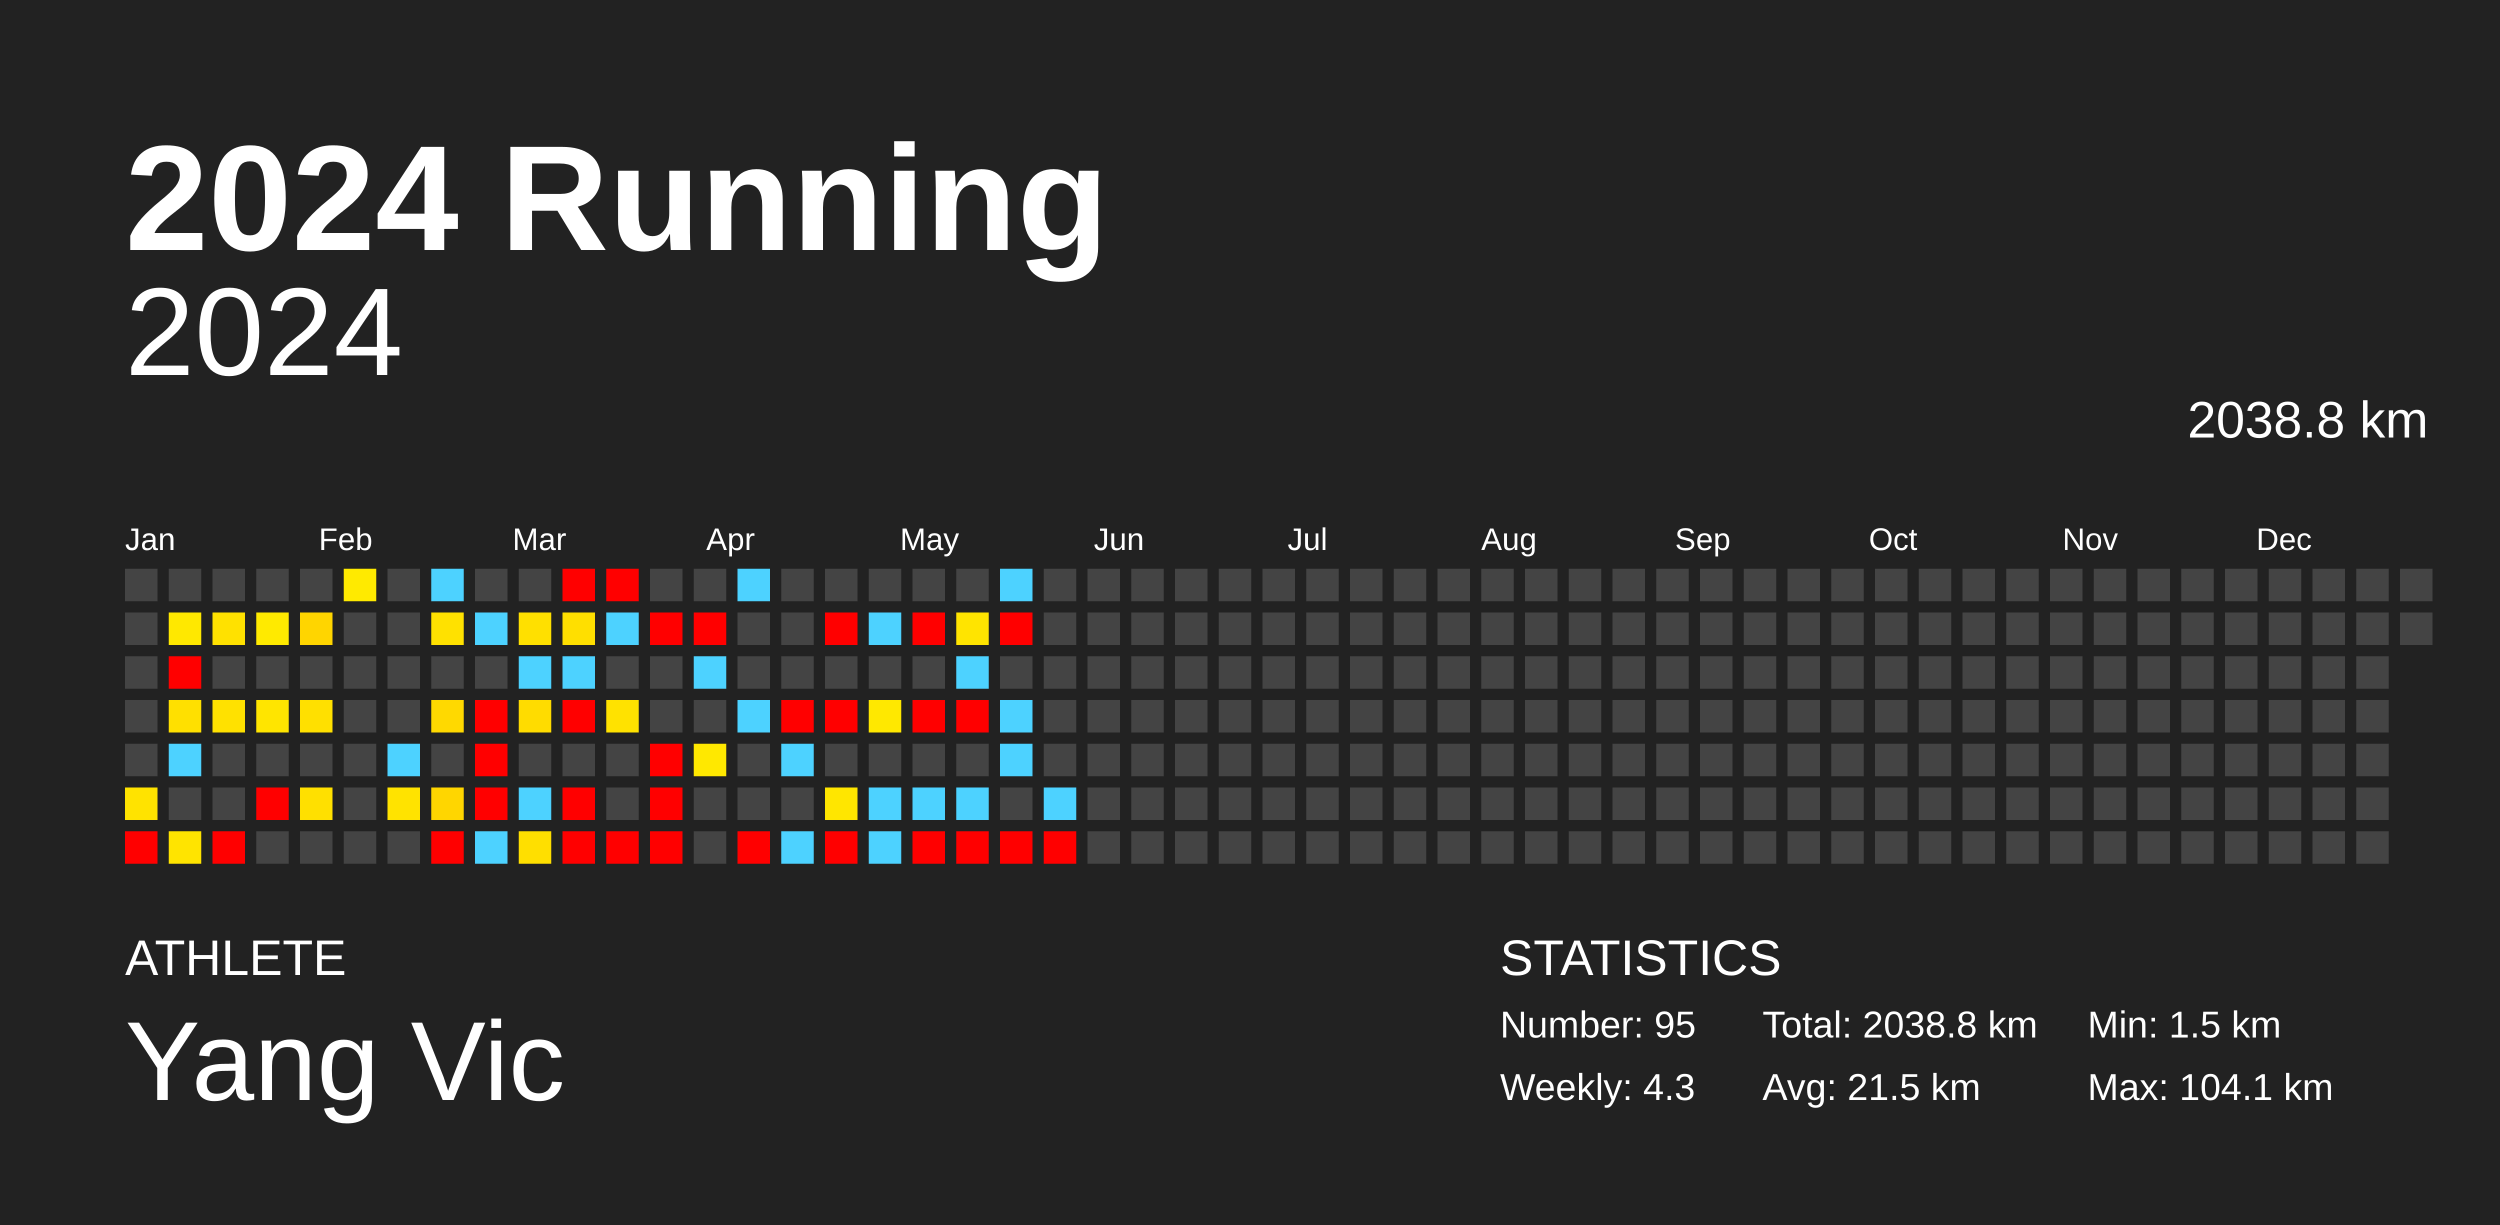
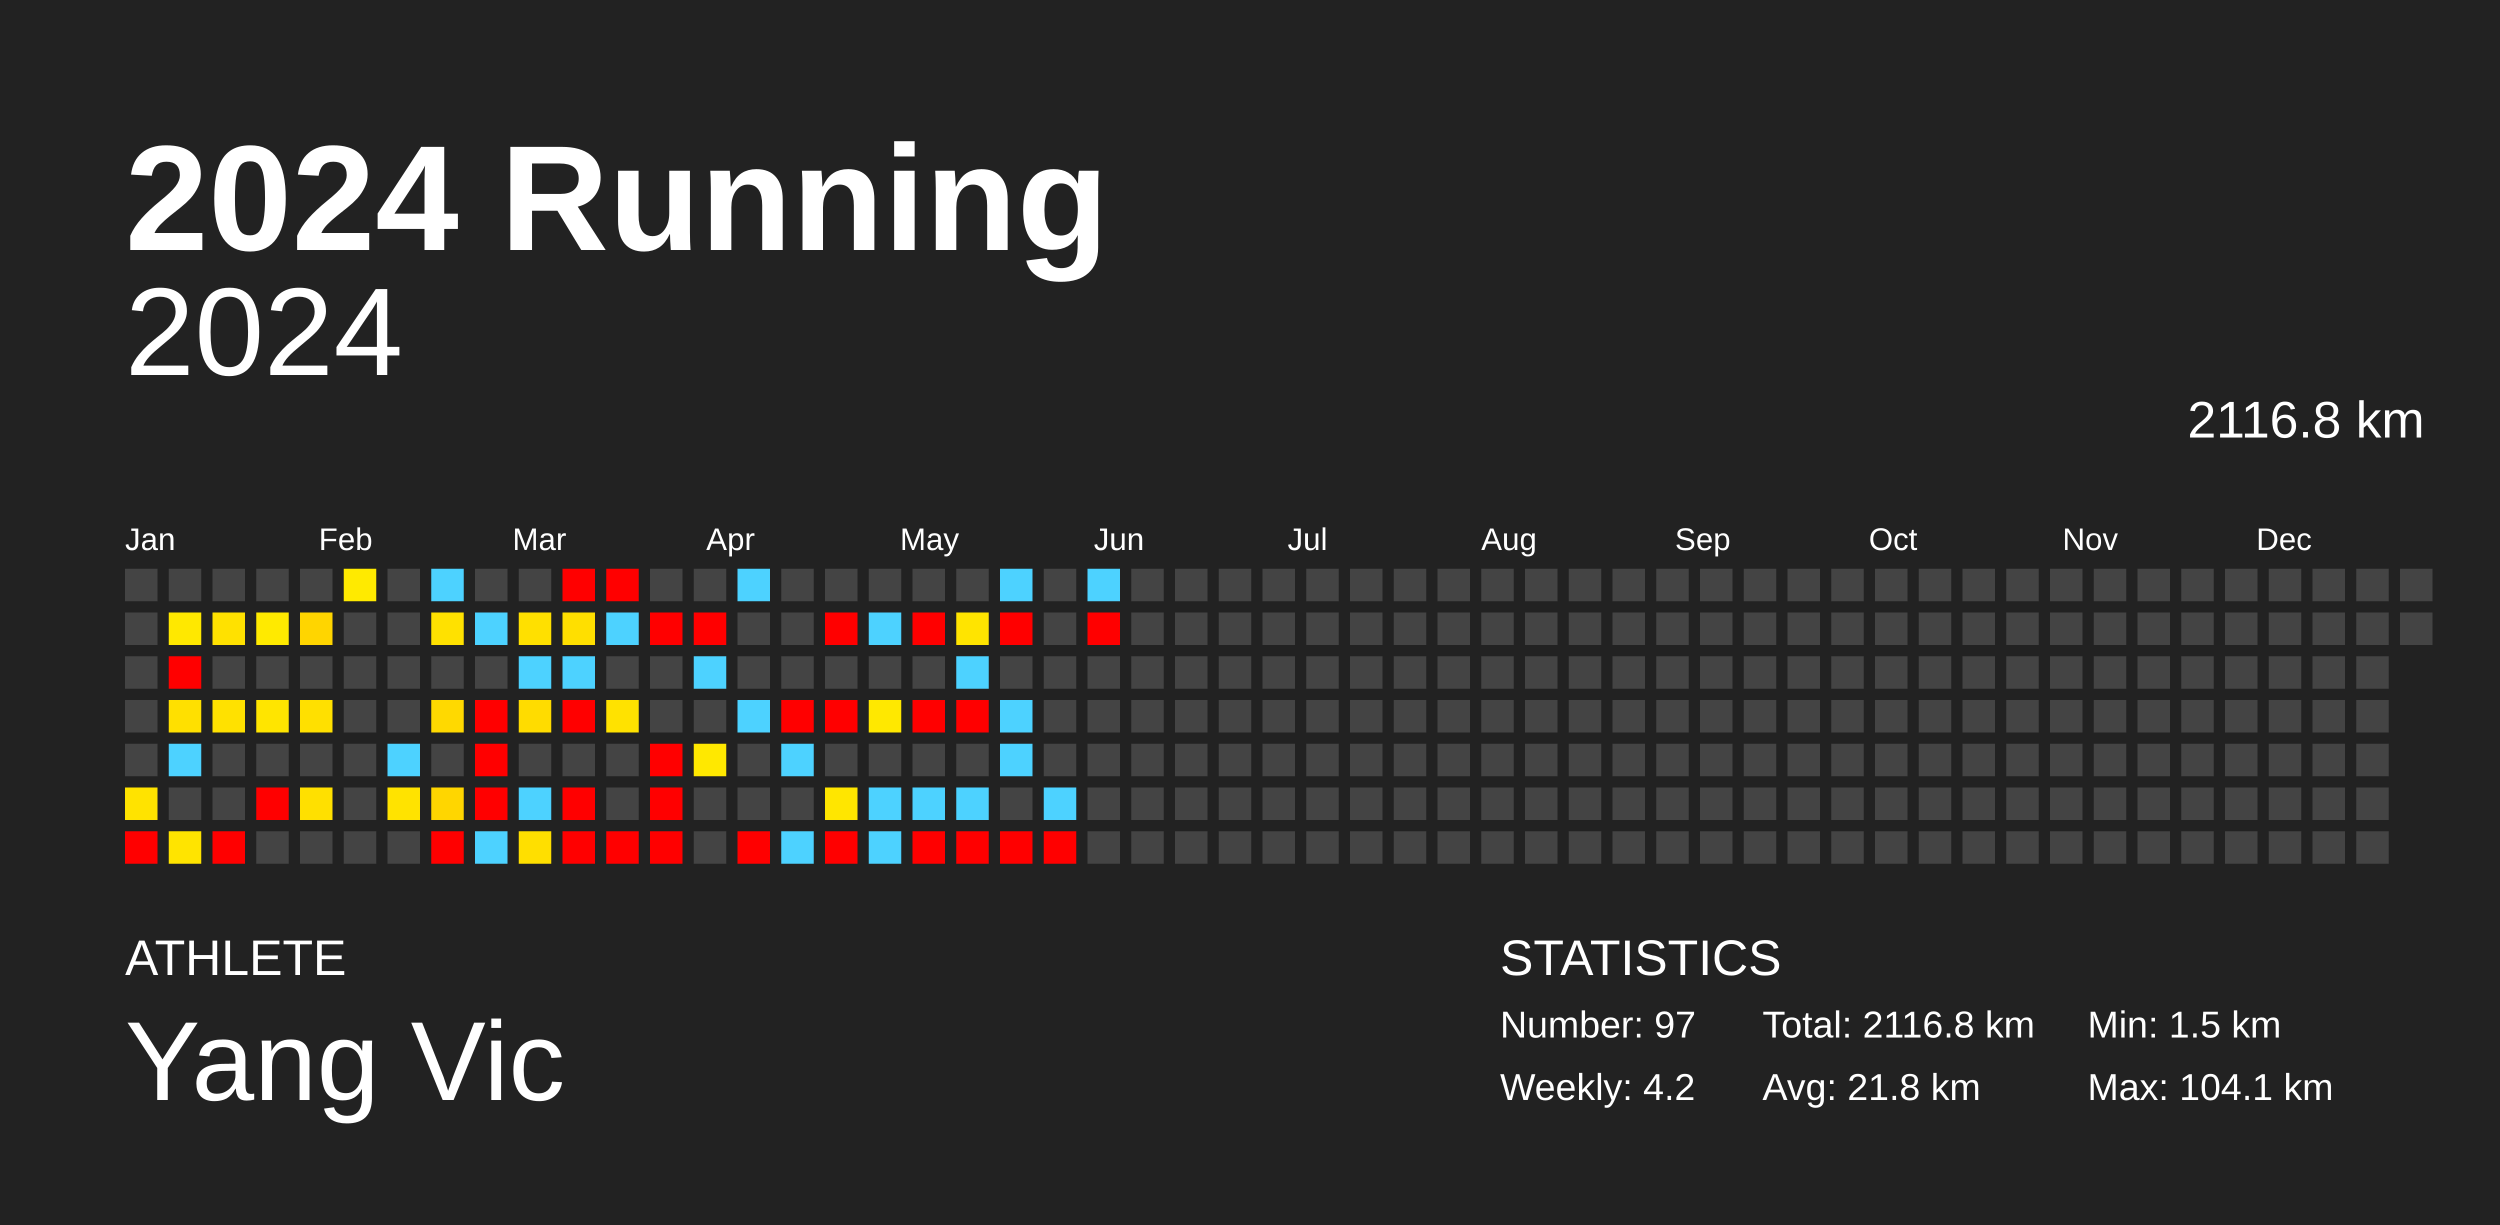
<svg xmlns="http://www.w3.org/2000/svg" baseProfile="full" height="98mm" version="1.1" viewBox="0,0,200,98" width="200mm">
  <defs />
  <rect fill="#222222" height="98" width="200" x="0" y="0" />
  <text fill="#FFFFFF" style="font-size:12px; font-family:Arial; font-weight:bold;" x="10" y="20">2024 Running</text>
  <text fill="#FFFFFF" style="font-size:4px; font-family:Arial" x="10" y="78">ATHLETE</text>
  <text fill="#FFFFFF" style="font-size:9px; font-family:Arial" x="10" y="88">Yang Vic</text>
  <text fill="#FFFFFF" style="font-size:4px; font-family:Arial" x="120" y="78">STATISTICS</text>
-   <text fill="#FFFFFF" style="font-size:3px; font-family:Arial" x="120" y="83">Number: 95</text>
-   <text fill="#FFFFFF" style="font-size:3px; font-family:Arial" x="120" y="88">Weekly: 4.3</text>
-   <text fill="#FFFFFF" style="font-size:3px; font-family:Arial" x="141" y="83">Total: 2038.8 km</text>
-   <text fill="#FFFFFF" style="font-size:3px; font-family:Arial" x="141" y="88">Avg: 21.5 km</text>
+   <text fill="#FFFFFF" style="font-size:3px; font-family:Arial" x="120" y="83">Number: 97</text>
+   <text fill="#FFFFFF" style="font-size:3px; font-family:Arial" x="120" y="88">Weekly: 4.2</text>
+   <text fill="#FFFFFF" style="font-size:3px; font-family:Arial" x="141" y="83">Total: 2116.8 km</text>
+   <text fill="#FFFFFF" style="font-size:3px; font-family:Arial" x="141" y="88">Avg: 21.8 km</text>
  <text fill="#FFFFFF" style="font-size:3px; font-family:Arial" x="167" y="83">Min: 1.5 km</text>
  <text fill="#FFFFFF" style="font-size:3px; font-family:Arial" x="167" y="88">Max: 104.1 km</text>
  <text alignment-baseline="hanging" fill="#FFFFFF" style="font-size:10.0px; font-family:Arial;" x="10" y="30">2024</text>
-   <text alignment-baseline="hanging" fill="#FFFFFF" style="font-size:4.125px; font-family:Arial;" x="175" y="35">2038.8 km</text>
+   <text alignment-baseline="hanging" fill="#FFFFFF" style="font-size:4.125px; font-family:Arial;" x="175" y="35">2116.8 km</text>
  <text fill="#FFFFFF" style="font-size:2.5px; font-family:Arial" x="10.0" y="44">Jan</text>
  <text fill="#FFFFFF" style="font-size:2.5px; font-family:Arial" x="25.5" y="44">Feb</text>
  <text fill="#FFFFFF" style="font-size:2.5px; font-family:Arial" x="41.0" y="44">Mar</text>
  <text fill="#FFFFFF" style="font-size:2.5px; font-family:Arial" x="56.5" y="44">Apr</text>
  <text fill="#FFFFFF" style="font-size:2.5px; font-family:Arial" x="72.0" y="44">May</text>
  <text fill="#FFFFFF" style="font-size:2.5px; font-family:Arial" x="87.5" y="44">Jun</text>
  <text fill="#FFFFFF" style="font-size:2.5px; font-family:Arial" x="103.0" y="44">Jul</text>
  <text fill="#FFFFFF" style="font-size:2.5px; font-family:Arial" x="118.5" y="44">Aug</text>
  <text fill="#FFFFFF" style="font-size:2.5px; font-family:Arial" x="134.0" y="44">Sep</text>
  <text fill="#FFFFFF" style="font-size:2.5px; font-family:Arial" x="149.5" y="44">Oct</text>
  <text fill="#FFFFFF" style="font-size:2.5px; font-family:Arial" x="165.0" y="44">Nov</text>
  <text fill="#FFFFFF" style="font-size:2.5px; font-family:Arial" x="180.5" y="44">Dec</text>
  <rect fill="#444444" height="2.6" width="2.6" x="10.0" y="45.5" />
  <rect fill="#444444" height="2.6" width="2.6" x="10.0" y="49.0" />
  <rect fill="#444444" height="2.6" width="2.6" x="10.0" y="52.5" />
  <rect fill="#444444" height="2.6" width="2.6" x="10.0" y="56.0" />
  <rect fill="#444444" height="2.6" width="2.6" x="10.0" y="59.5" />
  <rect fill="#ffe300" height="2.6" width="2.6" x="10.0" y="63.0" />
  <rect fill="red" height="2.6" width="2.6" x="10.0" y="66.5" />
  <rect fill="#444444" height="2.6" width="2.6" x="13.5" y="45.5" />
  <rect fill="#ffe800" height="2.6" width="2.6" x="13.5" y="49.0" />
  <rect fill="red" height="2.6" width="2.6" x="13.5" y="52.5" />
  <rect fill="#ffe000" height="2.6" width="2.6" x="13.5" y="56.0" />
  <rect fill="#4dd2ff" height="2.6" width="2.6" x="13.5" y="59.5" />
  <rect fill="#444444" height="2.6" width="2.6" x="13.5" y="63.0" />
  <rect fill="#ffe400" height="2.6" width="2.6" x="13.5" y="66.5" />
  <rect fill="#444444" height="2.6" width="2.6" x="17.0" y="45.5" />
  <rect fill="#ffe100" height="2.6" width="2.6" x="17.0" y="49.0" />
  <rect fill="#444444" height="2.6" width="2.6" x="17.0" y="52.5" />
  <rect fill="#ffe100" height="2.6" width="2.6" x="17.0" y="56.0" />
  <rect fill="#444444" height="2.6" width="2.6" x="17.0" y="59.5" />
  <rect fill="#444444" height="2.6" width="2.6" x="17.0" y="63.0" />
  <rect fill="red" height="2.6" width="2.6" x="17.0" y="66.5" />
  <rect fill="#444444" height="2.6" width="2.6" x="20.5" y="45.5" />
  <rect fill="#ffea00" height="2.6" width="2.6" x="20.5" y="49.0" />
  <rect fill="#444444" height="2.6" width="2.6" x="20.5" y="52.5" />
  <rect fill="#ffe500" height="2.6" width="2.6" x="20.5" y="56.0" />
  <rect fill="#444444" height="2.6" width="2.6" x="20.5" y="59.5" />
  <rect fill="red" height="2.6" width="2.6" x="20.5" y="63.0" />
  <rect fill="#444444" height="2.6" width="2.6" x="20.5" y="66.5" />
  <rect fill="#444444" height="2.6" width="2.6" x="24.0" y="45.5" />
  <rect fill="#ffd500" height="2.6" width="2.6" x="24.0" y="49.0" />
  <rect fill="#444444" height="2.6" width="2.6" x="24.0" y="52.5" />
  <rect fill="#ffe000" height="2.6" width="2.6" x="24.0" y="56.0" />
  <rect fill="#444444" height="2.6" width="2.6" x="24.0" y="59.5" />
  <rect fill="#ffe000" height="2.6" width="2.6" x="24.0" y="63.0" />
  <rect fill="#444444" height="2.6" width="2.6" x="24.0" y="66.5" />
  <rect fill="#ffea00" height="2.6" width="2.6" x="27.5" y="45.5" />
  <rect fill="#444444" height="2.6" width="2.6" x="27.5" y="49.0" />
  <rect fill="#444444" height="2.6" width="2.6" x="27.5" y="52.5" />
  <rect fill="#444444" height="2.6" width="2.6" x="27.5" y="56.0" />
  <rect fill="#444444" height="2.6" width="2.6" x="27.5" y="59.5" />
  <rect fill="#444444" height="2.6" width="2.6" x="27.5" y="63.0" />
  <rect fill="#444444" height="2.6" width="2.6" x="27.5" y="66.5" />
  <rect fill="#444444" height="2.6" width="2.6" x="31.0" y="45.5" />
  <rect fill="#444444" height="2.6" width="2.6" x="31.0" y="49.0" />
  <rect fill="#444444" height="2.6" width="2.6" x="31.0" y="52.5" />
  <rect fill="#444444" height="2.6" width="2.6" x="31.0" y="56.0" />
  <rect fill="#4dd2ff" height="2.6" width="2.6" x="31.0" y="59.5" />
  <rect fill="#ffe300" height="2.6" width="2.6" x="31.0" y="63.0" />
  <rect fill="#444444" height="2.6" width="2.6" x="31.0" y="66.5" />
  <rect fill="#4dd2ff" height="2.6" width="2.6" x="34.5" y="45.5" />
  <rect fill="#ffe100" height="2.6" width="2.6" x="34.5" y="49.0" />
  <rect fill="#444444" height="2.6" width="2.6" x="34.5" y="52.5" />
  <rect fill="#ffd900" height="2.6" width="2.6" x="34.5" y="56.0" />
  <rect fill="#444444" height="2.6" width="2.6" x="34.5" y="59.5" />
  <rect fill="#ffd600" height="2.6" width="2.6" x="34.5" y="63.0" />
  <rect fill="red" height="2.6" width="2.6" x="34.5" y="66.5" />
  <rect fill="#444444" height="2.6" width="2.6" x="38.0" y="45.5" />
  <rect fill="#4dd2ff" height="2.6" width="2.6" x="38.0" y="49.0" />
  <rect fill="#444444" height="2.6" width="2.6" x="38.0" y="52.5" />
  <rect fill="red" height="2.6" width="2.6" x="38.0" y="56.0" />
  <rect fill="red" height="2.6" width="2.6" x="38.0" y="59.5" />
  <rect fill="red" height="2.6" width="2.6" x="38.0" y="63.0" />
  <rect fill="#4dd2ff" height="2.6" width="2.6" x="38.0" y="66.5" />
  <rect fill="#444444" height="2.6" width="2.6" x="41.5" y="45.5" />
  <rect fill="#ffe000" height="2.6" width="2.6" x="41.5" y="49.0" />
  <rect fill="#4dd2ff" height="2.6" width="2.6" x="41.5" y="52.5" />
  <rect fill="#ffdc00" height="2.6" width="2.6" x="41.5" y="56.0" />
  <rect fill="#444444" height="2.6" width="2.6" x="41.5" y="59.5" />
  <rect fill="#4dd2ff" height="2.6" width="2.6" x="41.5" y="63.0" />
  <rect fill="#ffdf00" height="2.6" width="2.6" x="41.5" y="66.5" />
  <rect fill="red" height="2.6" width="2.6" x="45.0" y="45.5" />
  <rect fill="#ffdf00" height="2.6" width="2.6" x="45.0" y="49.0" />
  <rect fill="#4dd2ff" height="2.6" width="2.6" x="45.0" y="52.5" />
  <rect fill="red" height="2.6" width="2.6" x="45.0" y="56.0" />
  <rect fill="#444444" height="2.6" width="2.6" x="45.0" y="59.5" />
  <rect fill="red" height="2.6" width="2.6" x="45.0" y="63.0" />
  <rect fill="red" height="2.6" width="2.6" x="45.0" y="66.5" />
  <rect fill="red" height="2.6" width="2.6" x="48.5" y="45.5" />
  <rect fill="#4dd2ff" height="2.6" width="2.6" x="48.5" y="49.0" />
  <rect fill="#444444" height="2.6" width="2.6" x="48.5" y="52.5" />
  <rect fill="#ffe200" height="2.6" width="2.6" x="48.5" y="56.0" />
  <rect fill="#444444" height="2.6" width="2.6" x="48.5" y="59.5" />
  <rect fill="#444444" height="2.6" width="2.6" x="48.5" y="63.0" />
  <rect fill="red" height="2.6" width="2.6" x="48.5" y="66.5" />
  <rect fill="#444444" height="2.6" width="2.6" x="52.0" y="45.5" />
  <rect fill="red" height="2.6" width="2.6" x="52.0" y="49.0" />
  <rect fill="#444444" height="2.6" width="2.6" x="52.0" y="52.5" />
  <rect fill="#444444" height="2.6" width="2.6" x="52.0" y="56.0" />
  <rect fill="red" height="2.6" width="2.6" x="52.0" y="59.5" />
  <rect fill="red" height="2.6" width="2.6" x="52.0" y="63.0" />
  <rect fill="red" height="2.6" width="2.6" x="52.0" y="66.5" />
  <rect fill="#444444" height="2.6" width="2.6" x="55.5" y="45.5" />
  <rect fill="red" height="2.6" width="2.6" x="55.5" y="49.0" />
  <rect fill="#4dd2ff" height="2.6" width="2.6" x="55.5" y="52.5" />
  <rect fill="#444444" height="2.6" width="2.6" x="55.5" y="56.0" />
  <rect fill="#ffe800" height="2.6" width="2.6" x="55.5" y="59.5" />
  <rect fill="#444444" height="2.6" width="2.6" x="55.5" y="63.0" />
  <rect fill="#444444" height="2.6" width="2.6" x="55.5" y="66.5" />
  <rect fill="#4dd2ff" height="2.6" width="2.6" x="59.0" y="45.5" />
  <rect fill="#444444" height="2.6" width="2.6" x="59.0" y="49.0" />
  <rect fill="#444444" height="2.6" width="2.6" x="59.0" y="52.5" />
  <rect fill="#4dd2ff" height="2.6" width="2.6" x="59.0" y="56.0" />
  <rect fill="#444444" height="2.6" width="2.6" x="59.0" y="59.5" />
  <rect fill="#444444" height="2.6" width="2.6" x="59.0" y="63.0" />
  <rect fill="red" height="2.6" width="2.6" x="59.0" y="66.5" />
  <rect fill="#444444" height="2.6" width="2.6" x="62.5" y="45.5" />
  <rect fill="#444444" height="2.6" width="2.6" x="62.5" y="49.0" />
  <rect fill="#444444" height="2.6" width="2.6" x="62.5" y="52.5" />
  <rect fill="red" height="2.6" width="2.6" x="62.5" y="56.0" />
  <rect fill="#4dd2ff" height="2.6" width="2.6" x="62.5" y="59.5" />
  <rect fill="#444444" height="2.6" width="2.6" x="62.5" y="63.0" />
  <rect fill="#4dd2ff" height="2.6" width="2.6" x="62.5" y="66.5" />
  <rect fill="#444444" height="2.6" width="2.6" x="66.0" y="45.5" />
  <rect fill="red" height="2.6" width="2.6" x="66.0" y="49.0" />
  <rect fill="#444444" height="2.6" width="2.6" x="66.0" y="52.5" />
  <rect fill="red" height="2.6" width="2.6" x="66.0" y="56.0" />
  <rect fill="#444444" height="2.6" width="2.6" x="66.0" y="59.5" />
  <rect fill="#ffe600" height="2.6" width="2.6" x="66.0" y="63.0" />
  <rect fill="red" height="2.6" width="2.6" x="66.0" y="66.5" />
  <rect fill="#444444" height="2.6" width="2.6" x="69.5" y="45.5" />
  <rect fill="#4dd2ff" height="2.6" width="2.6" x="69.5" y="49.0" />
  <rect fill="#444444" height="2.6" width="2.6" x="69.5" y="52.5" />
  <rect fill="#ffe800" height="2.6" width="2.6" x="69.5" y="56.0" />
  <rect fill="#444444" height="2.6" width="2.6" x="69.5" y="59.5" />
  <rect fill="#4dd2ff" height="2.6" width="2.6" x="69.5" y="63.0" />
  <rect fill="#4dd2ff" height="2.6" width="2.6" x="69.5" y="66.5" />
  <rect fill="#444444" height="2.6" width="2.6" x="73.0" y="45.5" />
  <rect fill="red" height="2.6" width="2.6" x="73.0" y="49.0" />
  <rect fill="#444444" height="2.6" width="2.6" x="73.0" y="52.5" />
  <rect fill="red" height="2.6" width="2.6" x="73.0" y="56.0" />
  <rect fill="#444444" height="2.6" width="2.6" x="73.0" y="59.5" />
  <rect fill="#4dd2ff" height="2.6" width="2.6" x="73.0" y="63.0" />
  <rect fill="red" height="2.6" width="2.6" x="73.0" y="66.5" />
  <rect fill="#444444" height="2.6" width="2.6" x="76.5" y="45.5" />
  <rect fill="#ffe400" height="2.6" width="2.6" x="76.5" y="49.0" />
  <rect fill="#4dd2ff" height="2.6" width="2.6" x="76.5" y="52.5" />
  <rect fill="red" height="2.6" width="2.6" x="76.5" y="56.0" />
  <rect fill="#444444" height="2.6" width="2.6" x="76.5" y="59.5" />
  <rect fill="#4dd2ff" height="2.6" width="2.6" x="76.5" y="63.0" />
  <rect fill="red" height="2.6" width="2.6" x="76.5" y="66.5" />
  <rect fill="#4dd2ff" height="2.6" width="2.6" x="80.0" y="45.5" />
  <rect fill="red" height="2.6" width="2.6" x="80.0" y="49.0" />
  <rect fill="#444444" height="2.6" width="2.6" x="80.0" y="52.5" />
  <rect fill="#4dd2ff" height="2.6" width="2.6" x="80.0" y="56.0" />
  <rect fill="#4dd2ff" height="2.6" width="2.6" x="80.0" y="59.5" />
  <rect fill="#444444" height="2.6" width="2.6" x="80.0" y="63.0" />
  <rect fill="red" height="2.6" width="2.6" x="80.0" y="66.5" />
  <rect fill="#444444" height="2.6" width="2.6" x="83.5" y="45.5" />
  <rect fill="#444444" height="2.6" width="2.6" x="83.5" y="49.0" />
  <rect fill="#444444" height="2.6" width="2.6" x="83.5" y="52.5" />
  <rect fill="#444444" height="2.6" width="2.6" x="83.5" y="56.0" />
  <rect fill="#444444" height="2.6" width="2.6" x="83.5" y="59.5" />
  <rect fill="#4dd2ff" height="2.6" width="2.6" x="83.5" y="63.0" />
  <rect fill="red" height="2.6" width="2.6" x="83.5" y="66.5" />
-   <rect fill="#444444" height="2.6" width="2.6" x="87.0" y="45.5" />
-   <rect fill="#444444" height="2.6" width="2.6" x="87.0" y="49.0" />
+   <rect fill="#4dd2ff" height="2.6" width="2.6" x="87.0" y="45.5" />
+   <rect fill="red" height="2.6" width="2.6" x="87.0" y="49.0" />
  <rect fill="#444444" height="2.6" width="2.6" x="87.0" y="52.5" />
  <rect fill="#444444" height="2.6" width="2.6" x="87.0" y="56.0" />
  <rect fill="#444444" height="2.6" width="2.6" x="87.0" y="59.5" />
  <rect fill="#444444" height="2.6" width="2.6" x="87.0" y="63.0" />
  <rect fill="#444444" height="2.6" width="2.6" x="87.0" y="66.5" />
  <rect fill="#444444" height="2.6" width="2.6" x="90.5" y="45.5" />
  <rect fill="#444444" height="2.6" width="2.6" x="90.5" y="49.0" />
  <rect fill="#444444" height="2.6" width="2.6" x="90.5" y="52.5" />
  <rect fill="#444444" height="2.6" width="2.6" x="90.5" y="56.0" />
  <rect fill="#444444" height="2.6" width="2.6" x="90.5" y="59.5" />
  <rect fill="#444444" height="2.6" width="2.6" x="90.5" y="63.0" />
  <rect fill="#444444" height="2.6" width="2.6" x="90.5" y="66.5" />
  <rect fill="#444444" height="2.6" width="2.6" x="94.0" y="45.5" />
  <rect fill="#444444" height="2.6" width="2.6" x="94.0" y="49.0" />
  <rect fill="#444444" height="2.6" width="2.6" x="94.0" y="52.5" />
  <rect fill="#444444" height="2.6" width="2.6" x="94.0" y="56.0" />
  <rect fill="#444444" height="2.6" width="2.6" x="94.0" y="59.5" />
  <rect fill="#444444" height="2.6" width="2.6" x="94.0" y="63.0" />
  <rect fill="#444444" height="2.6" width="2.6" x="94.0" y="66.5" />
  <rect fill="#444444" height="2.6" width="2.6" x="97.5" y="45.5" />
  <rect fill="#444444" height="2.6" width="2.6" x="97.5" y="49.0" />
  <rect fill="#444444" height="2.6" width="2.6" x="97.5" y="52.5" />
  <rect fill="#444444" height="2.6" width="2.6" x="97.5" y="56.0" />
  <rect fill="#444444" height="2.6" width="2.6" x="97.5" y="59.5" />
  <rect fill="#444444" height="2.6" width="2.6" x="97.5" y="63.0" />
  <rect fill="#444444" height="2.6" width="2.6" x="97.5" y="66.5" />
  <rect fill="#444444" height="2.6" width="2.6" x="101.0" y="45.5" />
  <rect fill="#444444" height="2.6" width="2.6" x="101.0" y="49.0" />
  <rect fill="#444444" height="2.6" width="2.6" x="101.0" y="52.5" />
  <rect fill="#444444" height="2.6" width="2.6" x="101.0" y="56.0" />
  <rect fill="#444444" height="2.6" width="2.6" x="101.0" y="59.5" />
  <rect fill="#444444" height="2.6" width="2.6" x="101.0" y="63.0" />
  <rect fill="#444444" height="2.6" width="2.6" x="101.0" y="66.5" />
  <rect fill="#444444" height="2.6" width="2.6" x="104.5" y="45.5" />
  <rect fill="#444444" height="2.6" width="2.6" x="104.5" y="49.0" />
  <rect fill="#444444" height="2.6" width="2.6" x="104.5" y="52.5" />
  <rect fill="#444444" height="2.6" width="2.6" x="104.5" y="56.0" />
  <rect fill="#444444" height="2.6" width="2.6" x="104.5" y="59.5" />
  <rect fill="#444444" height="2.6" width="2.6" x="104.5" y="63.0" />
  <rect fill="#444444" height="2.6" width="2.6" x="104.5" y="66.5" />
  <rect fill="#444444" height="2.6" width="2.6" x="108.0" y="45.5" />
  <rect fill="#444444" height="2.6" width="2.6" x="108.0" y="49.0" />
  <rect fill="#444444" height="2.6" width="2.6" x="108.0" y="52.5" />
  <rect fill="#444444" height="2.6" width="2.6" x="108.0" y="56.0" />
  <rect fill="#444444" height="2.6" width="2.6" x="108.0" y="59.5" />
  <rect fill="#444444" height="2.6" width="2.6" x="108.0" y="63.0" />
  <rect fill="#444444" height="2.6" width="2.6" x="108.0" y="66.5" />
  <rect fill="#444444" height="2.6" width="2.6" x="111.5" y="45.5" />
  <rect fill="#444444" height="2.6" width="2.6" x="111.5" y="49.0" />
  <rect fill="#444444" height="2.6" width="2.6" x="111.5" y="52.5" />
  <rect fill="#444444" height="2.6" width="2.6" x="111.5" y="56.0" />
  <rect fill="#444444" height="2.6" width="2.6" x="111.5" y="59.5" />
  <rect fill="#444444" height="2.6" width="2.6" x="111.5" y="63.0" />
  <rect fill="#444444" height="2.6" width="2.6" x="111.5" y="66.5" />
  <rect fill="#444444" height="2.6" width="2.6" x="115.0" y="45.5" />
  <rect fill="#444444" height="2.6" width="2.6" x="115.0" y="49.0" />
  <rect fill="#444444" height="2.6" width="2.6" x="115.0" y="52.5" />
  <rect fill="#444444" height="2.6" width="2.6" x="115.0" y="56.0" />
  <rect fill="#444444" height="2.6" width="2.6" x="115.0" y="59.5" />
  <rect fill="#444444" height="2.6" width="2.6" x="115.0" y="63.0" />
  <rect fill="#444444" height="2.6" width="2.6" x="115.0" y="66.5" />
  <rect fill="#444444" height="2.6" width="2.6" x="118.5" y="45.5" />
  <rect fill="#444444" height="2.6" width="2.6" x="118.5" y="49.0" />
  <rect fill="#444444" height="2.6" width="2.6" x="118.5" y="52.5" />
  <rect fill="#444444" height="2.6" width="2.6" x="118.5" y="56.0" />
  <rect fill="#444444" height="2.6" width="2.6" x="118.5" y="59.5" />
  <rect fill="#444444" height="2.6" width="2.6" x="118.5" y="63.0" />
  <rect fill="#444444" height="2.6" width="2.6" x="118.5" y="66.5" />
  <rect fill="#444444" height="2.6" width="2.6" x="122.0" y="45.5" />
  <rect fill="#444444" height="2.6" width="2.6" x="122.0" y="49.0" />
  <rect fill="#444444" height="2.6" width="2.6" x="122.0" y="52.5" />
  <rect fill="#444444" height="2.6" width="2.6" x="122.0" y="56.0" />
  <rect fill="#444444" height="2.6" width="2.6" x="122.0" y="59.5" />
  <rect fill="#444444" height="2.6" width="2.6" x="122.0" y="63.0" />
  <rect fill="#444444" height="2.6" width="2.6" x="122.0" y="66.5" />
  <rect fill="#444444" height="2.6" width="2.6" x="125.5" y="45.5" />
  <rect fill="#444444" height="2.6" width="2.6" x="125.5" y="49.0" />
  <rect fill="#444444" height="2.6" width="2.6" x="125.5" y="52.5" />
  <rect fill="#444444" height="2.6" width="2.6" x="125.5" y="56.0" />
  <rect fill="#444444" height="2.6" width="2.6" x="125.5" y="59.5" />
  <rect fill="#444444" height="2.6" width="2.6" x="125.5" y="63.0" />
  <rect fill="#444444" height="2.6" width="2.6" x="125.5" y="66.5" />
  <rect fill="#444444" height="2.6" width="2.6" x="129.0" y="45.5" />
  <rect fill="#444444" height="2.6" width="2.6" x="129.0" y="49.0" />
  <rect fill="#444444" height="2.6" width="2.6" x="129.0" y="52.5" />
  <rect fill="#444444" height="2.6" width="2.6" x="129.0" y="56.0" />
  <rect fill="#444444" height="2.6" width="2.6" x="129.0" y="59.5" />
  <rect fill="#444444" height="2.6" width="2.6" x="129.0" y="63.0" />
  <rect fill="#444444" height="2.6" width="2.6" x="129.0" y="66.5" />
  <rect fill="#444444" height="2.6" width="2.6" x="132.5" y="45.5" />
  <rect fill="#444444" height="2.6" width="2.6" x="132.5" y="49.0" />
  <rect fill="#444444" height="2.6" width="2.6" x="132.5" y="52.5" />
  <rect fill="#444444" height="2.6" width="2.6" x="132.5" y="56.0" />
  <rect fill="#444444" height="2.6" width="2.6" x="132.5" y="59.5" />
  <rect fill="#444444" height="2.6" width="2.6" x="132.5" y="63.0" />
  <rect fill="#444444" height="2.6" width="2.6" x="132.5" y="66.5" />
  <rect fill="#444444" height="2.6" width="2.6" x="136.0" y="45.5" />
  <rect fill="#444444" height="2.6" width="2.6" x="136.0" y="49.0" />
  <rect fill="#444444" height="2.6" width="2.6" x="136.0" y="52.5" />
  <rect fill="#444444" height="2.6" width="2.6" x="136.0" y="56.0" />
  <rect fill="#444444" height="2.6" width="2.6" x="136.0" y="59.5" />
  <rect fill="#444444" height="2.6" width="2.6" x="136.0" y="63.0" />
  <rect fill="#444444" height="2.6" width="2.6" x="136.0" y="66.5" />
  <rect fill="#444444" height="2.6" width="2.6" x="139.5" y="45.5" />
  <rect fill="#444444" height="2.6" width="2.6" x="139.5" y="49.0" />
  <rect fill="#444444" height="2.6" width="2.6" x="139.5" y="52.5" />
  <rect fill="#444444" height="2.6" width="2.6" x="139.5" y="56.0" />
  <rect fill="#444444" height="2.6" width="2.6" x="139.5" y="59.5" />
  <rect fill="#444444" height="2.6" width="2.6" x="139.5" y="63.0" />
  <rect fill="#444444" height="2.6" width="2.6" x="139.5" y="66.5" />
  <rect fill="#444444" height="2.6" width="2.6" x="143.0" y="45.5" />
  <rect fill="#444444" height="2.6" width="2.6" x="143.0" y="49.0" />
  <rect fill="#444444" height="2.6" width="2.6" x="143.0" y="52.5" />
  <rect fill="#444444" height="2.6" width="2.6" x="143.0" y="56.0" />
  <rect fill="#444444" height="2.6" width="2.6" x="143.0" y="59.5" />
  <rect fill="#444444" height="2.6" width="2.6" x="143.0" y="63.0" />
  <rect fill="#444444" height="2.6" width="2.6" x="143.0" y="66.5" />
  <rect fill="#444444" height="2.6" width="2.6" x="146.5" y="45.5" />
  <rect fill="#444444" height="2.6" width="2.6" x="146.5" y="49.0" />
  <rect fill="#444444" height="2.6" width="2.6" x="146.5" y="52.5" />
  <rect fill="#444444" height="2.6" width="2.6" x="146.5" y="56.0" />
  <rect fill="#444444" height="2.6" width="2.6" x="146.5" y="59.5" />
  <rect fill="#444444" height="2.6" width="2.6" x="146.5" y="63.0" />
  <rect fill="#444444" height="2.6" width="2.6" x="146.5" y="66.5" />
  <rect fill="#444444" height="2.6" width="2.6" x="150.0" y="45.5" />
  <rect fill="#444444" height="2.6" width="2.6" x="150.0" y="49.0" />
  <rect fill="#444444" height="2.6" width="2.6" x="150.0" y="52.5" />
  <rect fill="#444444" height="2.6" width="2.6" x="150.0" y="56.0" />
  <rect fill="#444444" height="2.6" width="2.6" x="150.0" y="59.5" />
  <rect fill="#444444" height="2.6" width="2.6" x="150.0" y="63.0" />
  <rect fill="#444444" height="2.6" width="2.6" x="150.0" y="66.5" />
  <rect fill="#444444" height="2.6" width="2.6" x="153.5" y="45.5" />
  <rect fill="#444444" height="2.6" width="2.6" x="153.5" y="49.0" />
  <rect fill="#444444" height="2.6" width="2.6" x="153.5" y="52.5" />
  <rect fill="#444444" height="2.6" width="2.6" x="153.5" y="56.0" />
  <rect fill="#444444" height="2.6" width="2.6" x="153.5" y="59.5" />
  <rect fill="#444444" height="2.6" width="2.6" x="153.5" y="63.0" />
  <rect fill="#444444" height="2.6" width="2.6" x="153.5" y="66.5" />
  <rect fill="#444444" height="2.6" width="2.6" x="157.0" y="45.5" />
  <rect fill="#444444" height="2.6" width="2.6" x="157.0" y="49.0" />
  <rect fill="#444444" height="2.6" width="2.6" x="157.0" y="52.5" />
  <rect fill="#444444" height="2.6" width="2.6" x="157.0" y="56.0" />
  <rect fill="#444444" height="2.6" width="2.6" x="157.0" y="59.5" />
  <rect fill="#444444" height="2.6" width="2.6" x="157.0" y="63.0" />
  <rect fill="#444444" height="2.6" width="2.6" x="157.0" y="66.5" />
  <rect fill="#444444" height="2.6" width="2.6" x="160.5" y="45.5" />
  <rect fill="#444444" height="2.6" width="2.6" x="160.5" y="49.0" />
  <rect fill="#444444" height="2.6" width="2.6" x="160.5" y="52.5" />
  <rect fill="#444444" height="2.6" width="2.6" x="160.5" y="56.0" />
  <rect fill="#444444" height="2.6" width="2.6" x="160.5" y="59.5" />
  <rect fill="#444444" height="2.6" width="2.6" x="160.5" y="63.0" />
  <rect fill="#444444" height="2.6" width="2.6" x="160.5" y="66.5" />
  <rect fill="#444444" height="2.6" width="2.6" x="164.0" y="45.5" />
  <rect fill="#444444" height="2.6" width="2.6" x="164.0" y="49.0" />
  <rect fill="#444444" height="2.6" width="2.6" x="164.0" y="52.5" />
  <rect fill="#444444" height="2.6" width="2.6" x="164.0" y="56.0" />
  <rect fill="#444444" height="2.6" width="2.6" x="164.0" y="59.5" />
  <rect fill="#444444" height="2.6" width="2.6" x="164.0" y="63.0" />
  <rect fill="#444444" height="2.6" width="2.6" x="164.0" y="66.5" />
  <rect fill="#444444" height="2.6" width="2.6" x="167.5" y="45.5" />
  <rect fill="#444444" height="2.6" width="2.6" x="167.5" y="49.0" />
  <rect fill="#444444" height="2.6" width="2.6" x="167.5" y="52.5" />
  <rect fill="#444444" height="2.6" width="2.6" x="167.5" y="56.0" />
  <rect fill="#444444" height="2.6" width="2.6" x="167.5" y="59.5" />
  <rect fill="#444444" height="2.6" width="2.6" x="167.5" y="63.0" />
  <rect fill="#444444" height="2.6" width="2.6" x="167.5" y="66.5" />
  <rect fill="#444444" height="2.6" width="2.6" x="171.0" y="45.5" />
  <rect fill="#444444" height="2.6" width="2.6" x="171.0" y="49.0" />
  <rect fill="#444444" height="2.6" width="2.6" x="171.0" y="52.5" />
  <rect fill="#444444" height="2.6" width="2.6" x="171.0" y="56.0" />
  <rect fill="#444444" height="2.6" width="2.6" x="171.0" y="59.5" />
  <rect fill="#444444" height="2.6" width="2.6" x="171.0" y="63.0" />
  <rect fill="#444444" height="2.6" width="2.6" x="171.0" y="66.5" />
  <rect fill="#444444" height="2.6" width="2.6" x="174.5" y="45.5" />
  <rect fill="#444444" height="2.6" width="2.6" x="174.5" y="49.0" />
  <rect fill="#444444" height="2.6" width="2.6" x="174.5" y="52.5" />
  <rect fill="#444444" height="2.6" width="2.6" x="174.5" y="56.0" />
  <rect fill="#444444" height="2.6" width="2.6" x="174.5" y="59.5" />
  <rect fill="#444444" height="2.6" width="2.6" x="174.5" y="63.0" />
  <rect fill="#444444" height="2.6" width="2.6" x="174.5" y="66.5" />
  <rect fill="#444444" height="2.6" width="2.6" x="178.0" y="45.5" />
  <rect fill="#444444" height="2.6" width="2.6" x="178.0" y="49.0" />
  <rect fill="#444444" height="2.6" width="2.6" x="178.0" y="52.5" />
  <rect fill="#444444" height="2.6" width="2.6" x="178.0" y="56.0" />
  <rect fill="#444444" height="2.6" width="2.6" x="178.0" y="59.5" />
  <rect fill="#444444" height="2.6" width="2.6" x="178.0" y="63.0" />
  <rect fill="#444444" height="2.6" width="2.6" x="178.0" y="66.5" />
  <rect fill="#444444" height="2.6" width="2.6" x="181.5" y="45.5" />
  <rect fill="#444444" height="2.6" width="2.6" x="181.5" y="49.0" />
  <rect fill="#444444" height="2.6" width="2.6" x="181.5" y="52.5" />
  <rect fill="#444444" height="2.6" width="2.6" x="181.5" y="56.0" />
  <rect fill="#444444" height="2.6" width="2.6" x="181.5" y="59.5" />
  <rect fill="#444444" height="2.6" width="2.6" x="181.5" y="63.0" />
  <rect fill="#444444" height="2.6" width="2.6" x="181.5" y="66.5" />
  <rect fill="#444444" height="2.6" width="2.6" x="185.0" y="45.5" />
  <rect fill="#444444" height="2.6" width="2.6" x="185.0" y="49.0" />
  <rect fill="#444444" height="2.6" width="2.6" x="185.0" y="52.5" />
  <rect fill="#444444" height="2.6" width="2.6" x="185.0" y="56.0" />
  <rect fill="#444444" height="2.6" width="2.6" x="185.0" y="59.5" />
  <rect fill="#444444" height="2.6" width="2.6" x="185.0" y="63.0" />
  <rect fill="#444444" height="2.6" width="2.6" x="185.0" y="66.5" />
  <rect fill="#444444" height="2.6" width="2.6" x="188.5" y="45.5" />
  <rect fill="#444444" height="2.6" width="2.6" x="188.5" y="49.0" />
  <rect fill="#444444" height="2.6" width="2.6" x="188.5" y="52.5" />
  <rect fill="#444444" height="2.6" width="2.6" x="188.5" y="56.0" />
  <rect fill="#444444" height="2.6" width="2.6" x="188.5" y="59.5" />
  <rect fill="#444444" height="2.6" width="2.6" x="188.5" y="63.0" />
  <rect fill="#444444" height="2.6" width="2.6" x="188.5" y="66.5" />
  <rect fill="#444444" height="2.6" width="2.6" x="192.0" y="45.5" />
  <rect fill="#444444" height="2.6" width="2.6" x="192.0" y="49.0" />
</svg>
